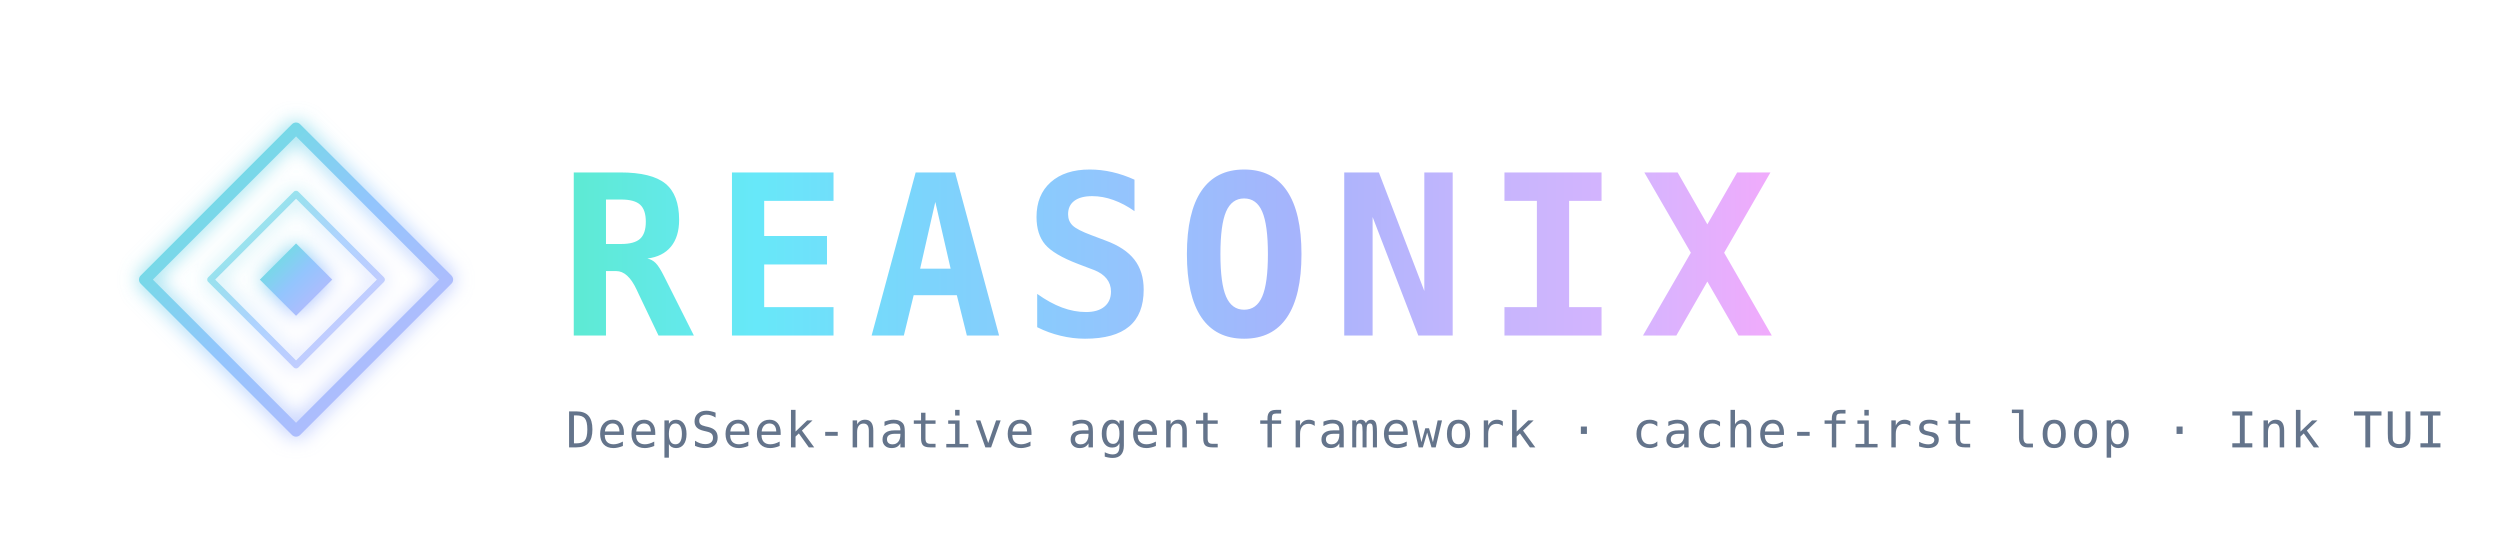
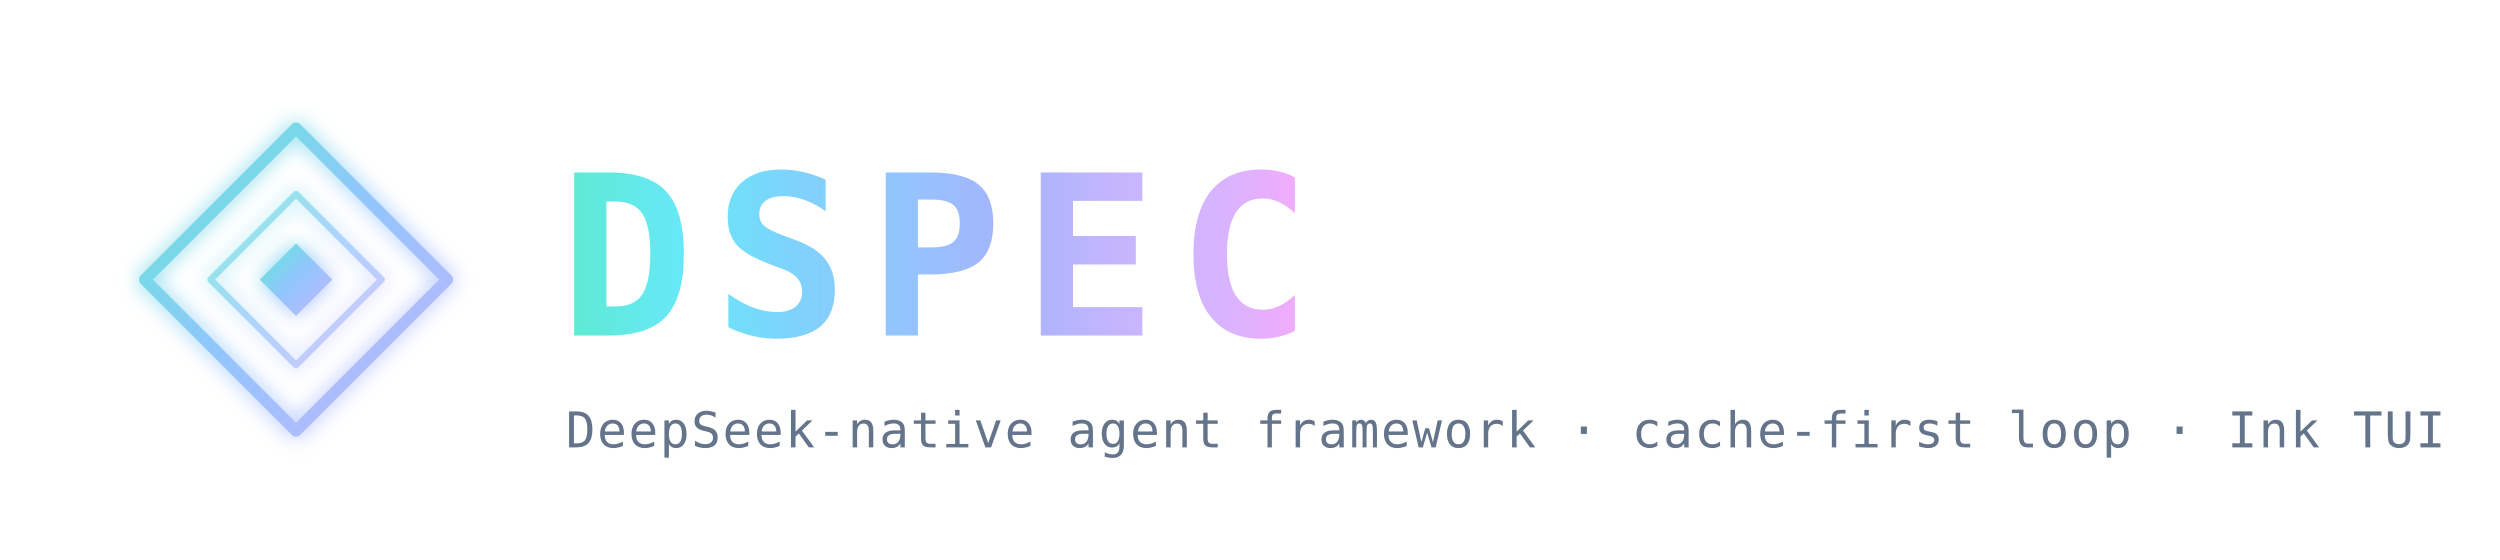
- <svg xmlns="http://www.w3.org/2000/svg" width="760" height="170" viewBox="0 0 760 170" role="img" aria-label="Reasonix — DeepSeek-native agent framework">
+ <svg xmlns="http://www.w3.org/2000/svg" width="760" height="170" viewBox="0 0 760 170" role="img" aria-label="DeepSeek-Spec — DeepSeek-native agent framework">
  <defs>
    <linearGradient id="rx-grad" x1="0%" y1="0%" x2="100%" y2="0%">
      <stop offset="0%" stop-color="#5eead4" />
      <stop offset="15%" stop-color="#67e8f9" />
      <stop offset="30%" stop-color="#7dd3fc" />
      <stop offset="45%" stop-color="#93c5fd" />
      <stop offset="60%" stop-color="#a5b4fc" />
      <stop offset="75%" stop-color="#c4b5fd" />
      <stop offset="90%" stop-color="#d8b4fe" />
      <stop offset="100%" stop-color="#f0abfc" />
    </linearGradient>
    <linearGradient id="rx-grad-mark" x1="0%" y1="0%" x2="100%" y2="100%">
      <stop offset="0%" stop-color="#5eead4" />
      <stop offset="50%" stop-color="#93c5fd" />
      <stop offset="100%" stop-color="#c4b5fd" />
    </linearGradient>
    <filter id="glow" x="-50%" y="-50%" width="200%" height="200%">
      <feGaussianBlur stdDeviation="3" result="blur" />
      <feMerge>
        <feMergeNode in="blur" />
        <feMergeNode in="SourceGraphic" />
      </feMerge>
    </filter>
  </defs>
  <g transform="translate(90, 85)" filter="url(#glow)">
    <g>
      <animateTransform attributeName="transform" type="rotate" from="0" to="360" dur="18s" repeatCount="indefinite" />
      <path d="M 0,-46 L 46,0 L 0,46 L -46,0 Z" fill="none" stroke="url(#rx-grad-mark)" stroke-width="3.5" stroke-linejoin="round">
        <animate attributeName="stroke-width" values="3.5;5.5;3.5" dur="2.4s" repeatCount="indefinite" />
      </path>
      <path d="M 0,-26 L 26,0 L 0,26 L -26,0 Z" fill="none" stroke="url(#rx-grad-mark)" stroke-width="2" stroke-linejoin="round" opacity="0.7">
        <animate attributeName="opacity" values="0.4;0.9;0.4" dur="2.4s" begin="0.8s" repeatCount="indefinite" />
      </path>
      <path d="M 0,-11 L 11,0 L 0,11 L -11,0 Z" fill="url(#rx-grad-mark)">
        <animate attributeName="opacity" values="0.75;1;0.75" dur="2.4s" repeatCount="indefinite" />
      </path>
    </g>
  </g>
-   <text x="170" y="102" font-family="ui-monospace, SFMono-Regular, 'Cascadia Code', Menlo, Consolas, 'DejaVu Sans Mono', monospace" font-size="68" font-weight="800" fill="url(#rx-grad)" letter-spacing="6">REASONIX
+   <text x="170" y="102" font-family="ui-monospace, SFMono-Regular, 'Cascadia Code', Menlo, Consolas, 'DejaVu Sans Mono', monospace" font-size="68" font-weight="800" fill="url(#rx-grad)" letter-spacing="6">DSPEC
    <animate attributeName="opacity" values="0.9;1;0.9" dur="3.2s" repeatCount="indefinite" />
  </text>
  <text x="172" y="136" font-family="ui-monospace, SFMono-Regular, 'Cascadia Code', Menlo, Consolas, 'DejaVu Sans Mono', monospace" font-size="15" fill="#64748b" letter-spacing="0.5">DeepSeek-native agent framework  ·  cache-first loop  ·  Ink TUI</text>
</svg>
